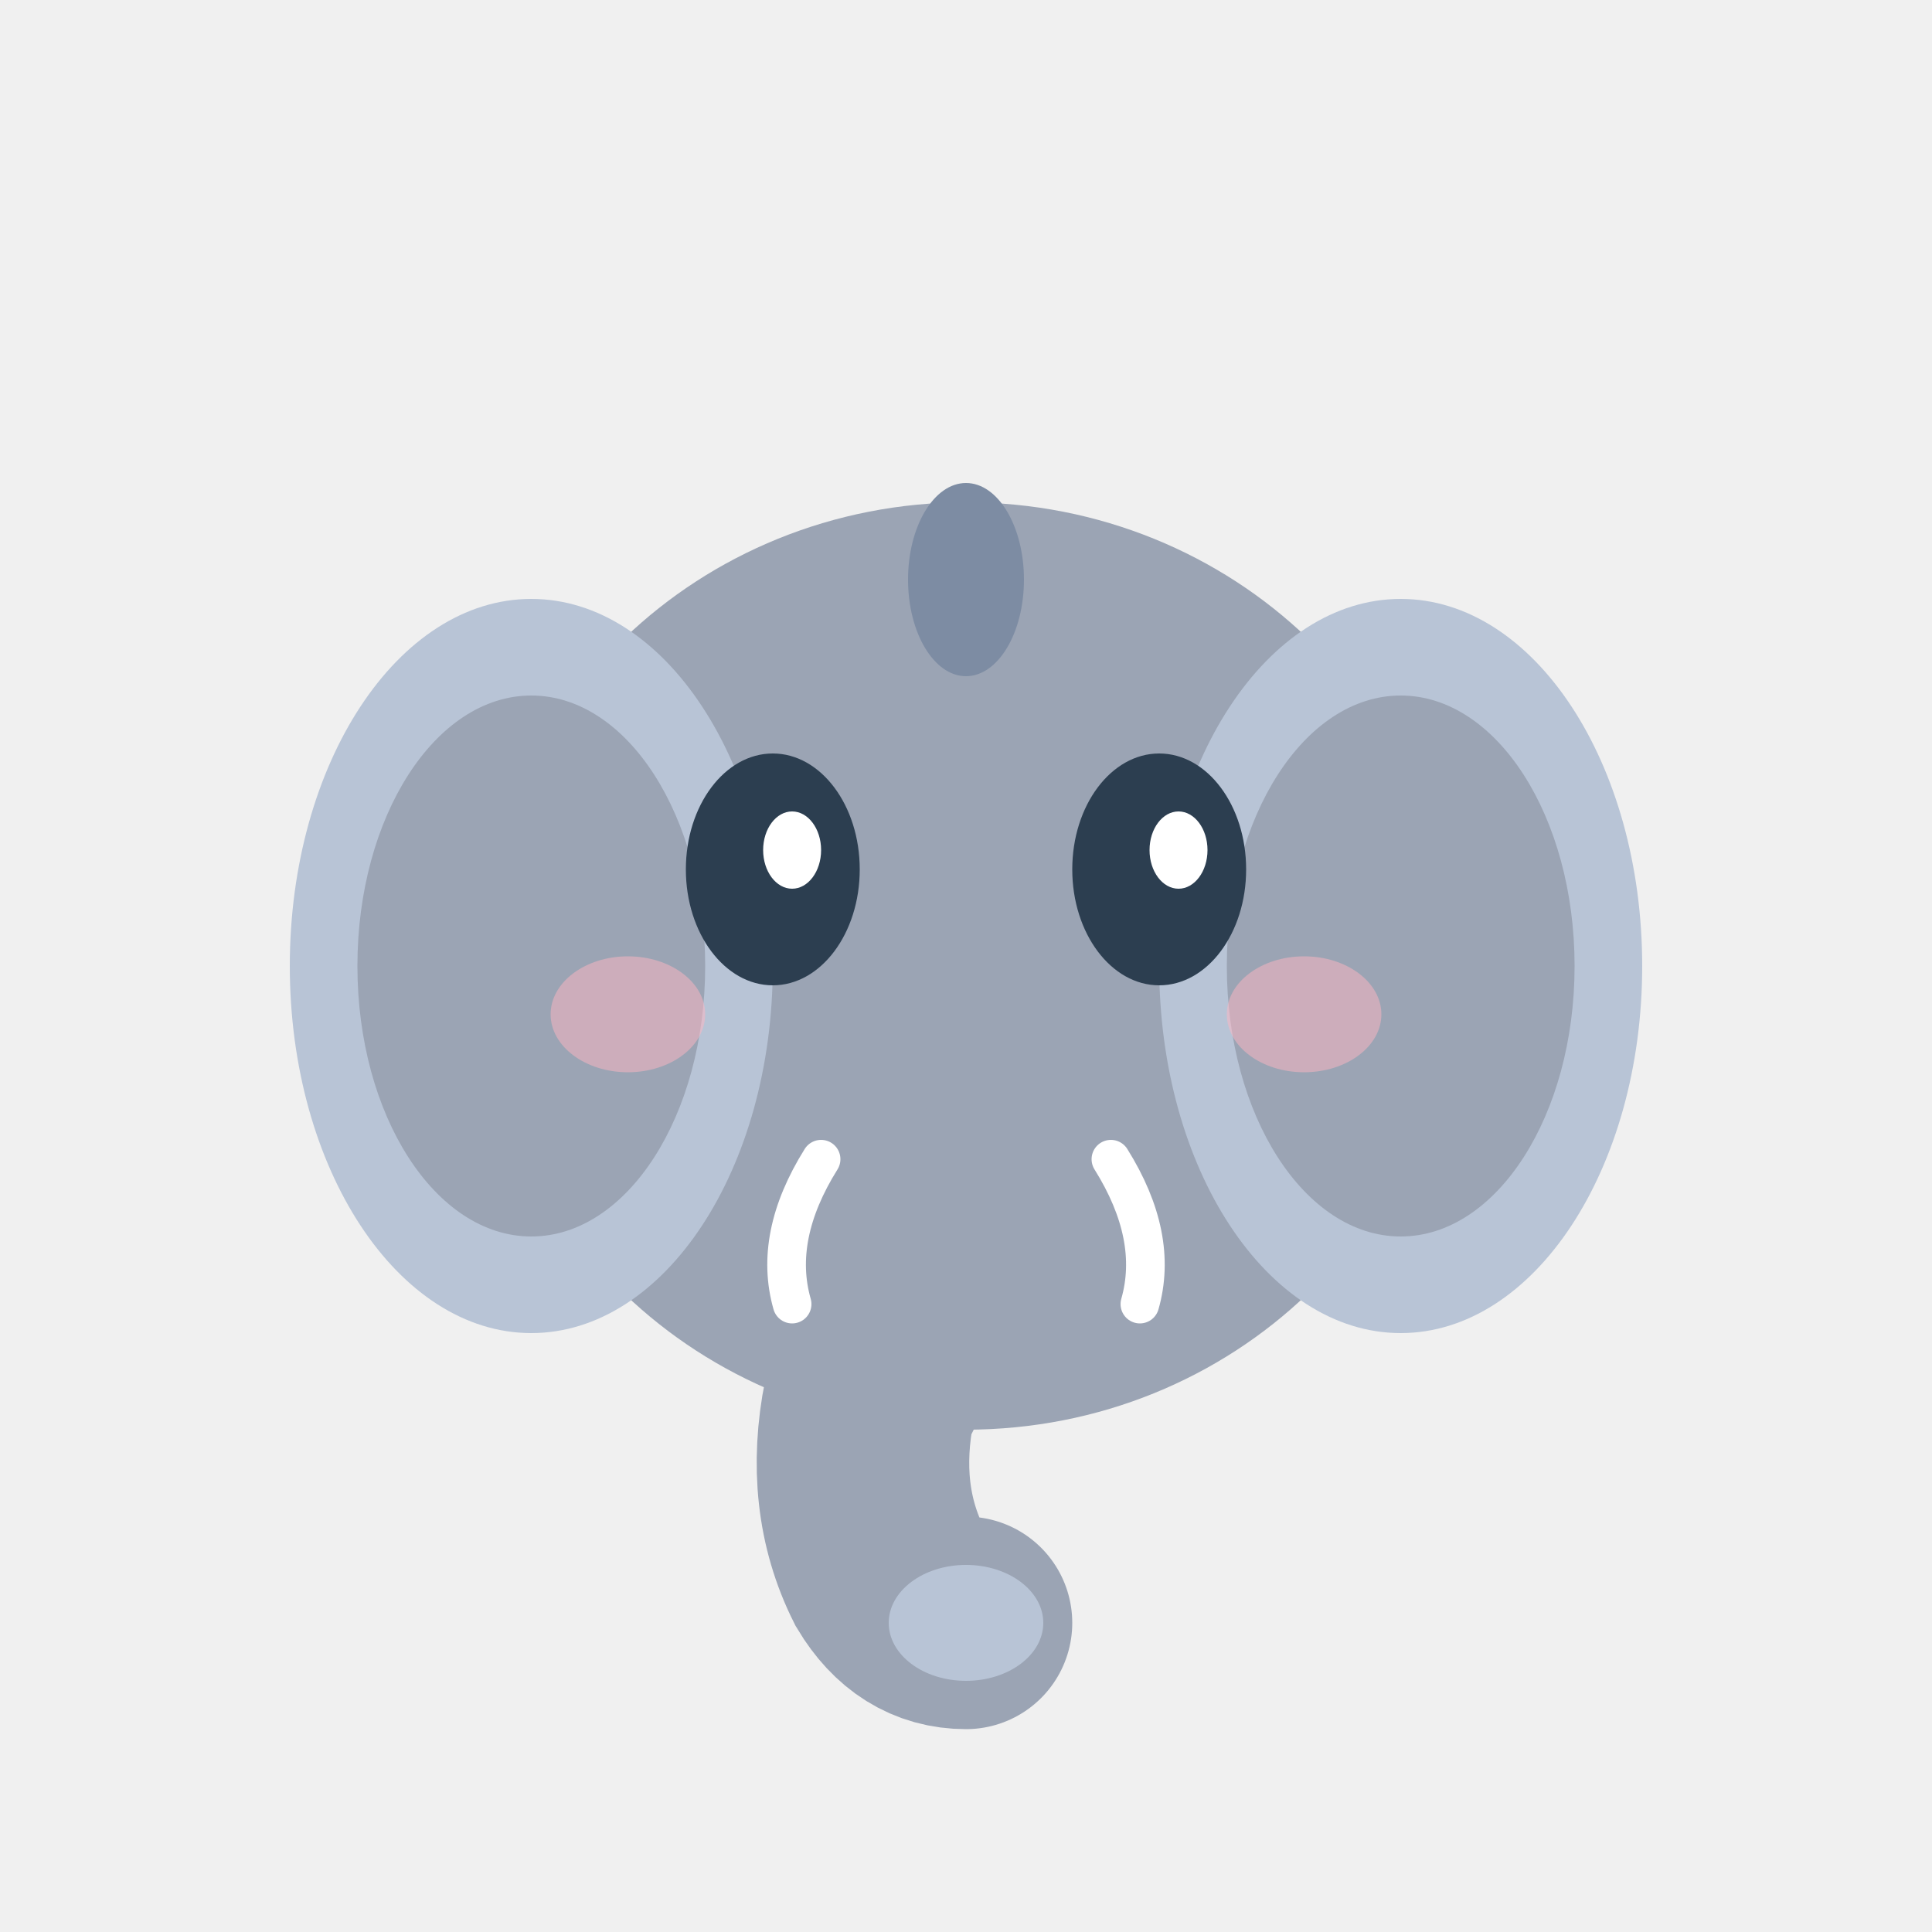
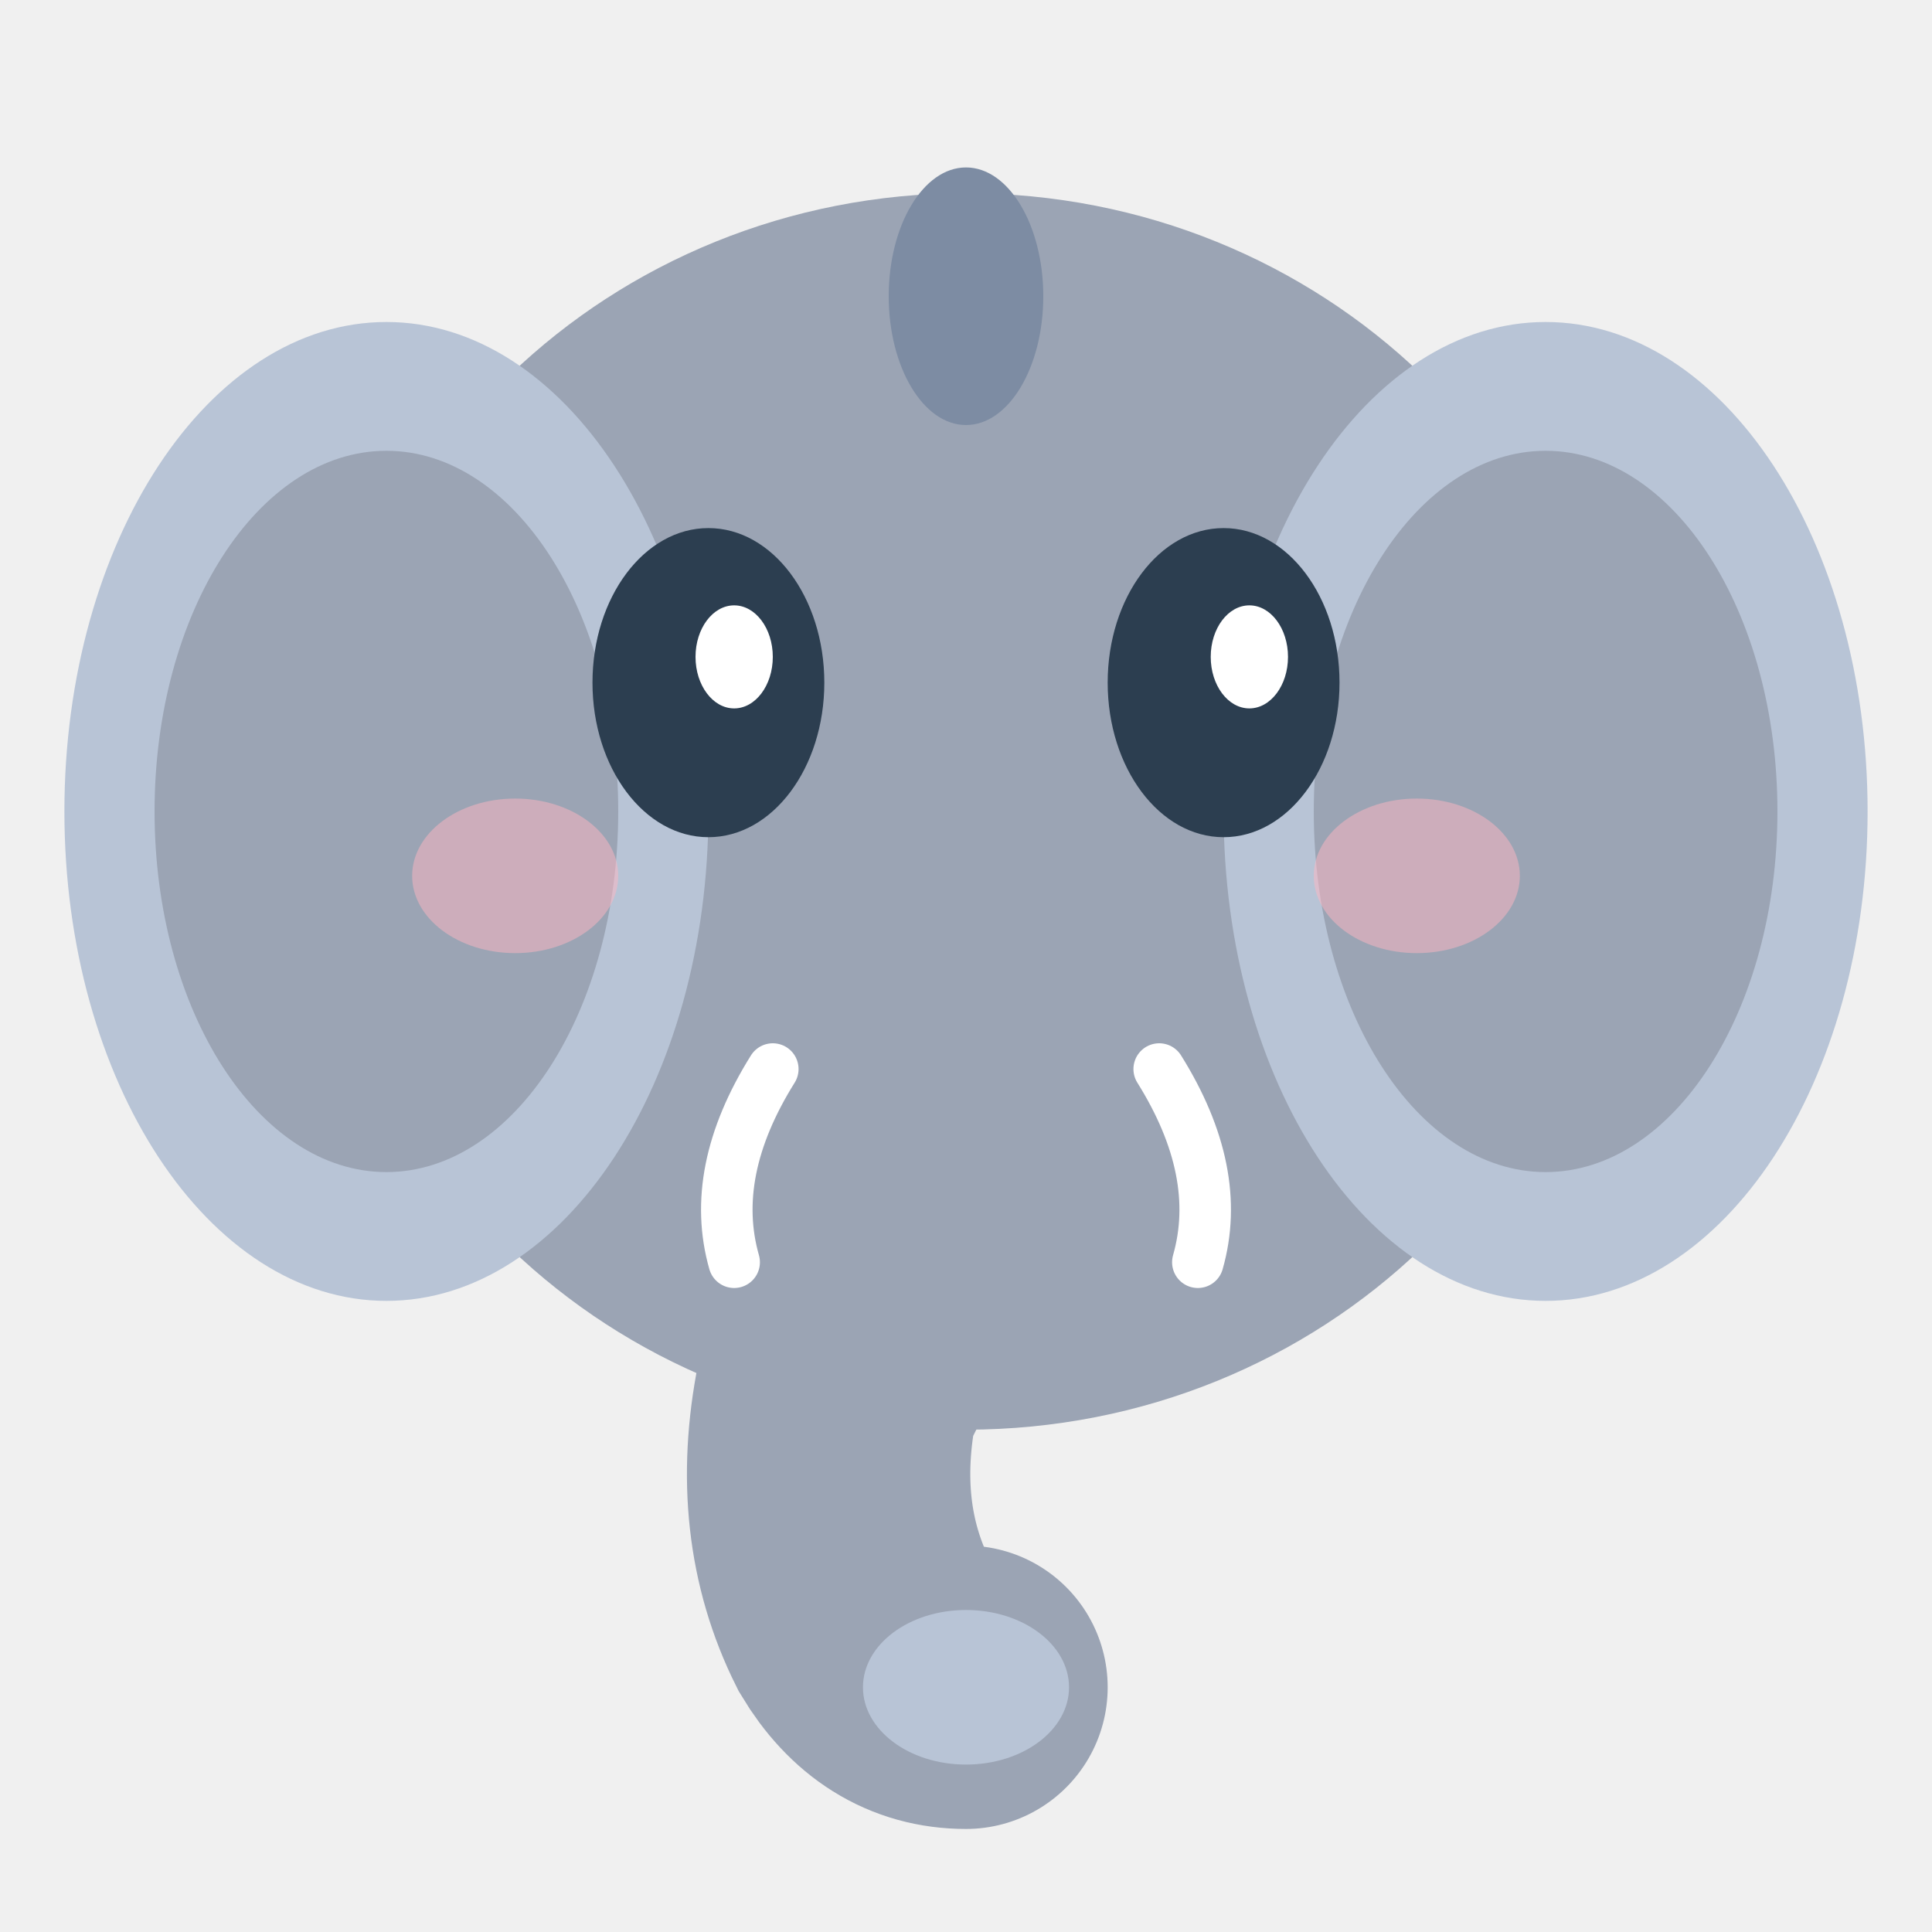
- <svg xmlns="http://www.w3.org/2000/svg" viewBox="0 0 200 200">
+ <svg xmlns="http://www.w3.org/2000/svg" viewBox="25.0 37.0 150.0 150.0">
  <ellipse cx="100" cy="100" rx="50" ry="48" fill="#9BA4B4" />
  <path d="M 100 125 Q 95 135 90 145 Q 88 155 92 163 Q 95 168 100 168" stroke="#9BA4B4" stroke-width="22" fill="none" stroke-linecap="round" />
  <ellipse cx="55" cy="100" rx="25" ry="38" fill="#B8C4D6" />
  <ellipse cx="55" cy="100" rx="18" ry="28" fill="#9BA4B4" />
  <ellipse cx="145" cy="100" rx="25" ry="38" fill="#B8C4D6" />
  <ellipse cx="145" cy="100" rx="18" ry="28" fill="#9BA4B4" />
  <ellipse cx="80" cy="90" rx="9" ry="12" fill="#2C3E50" />
  <ellipse cx="82" cy="88" rx="3" ry="4" fill="white" />
  <ellipse cx="120" cy="90" rx="9" ry="12" fill="#2C3E50" />
  <ellipse cx="122" cy="88" rx="3" ry="4" fill="white" />
  <ellipse cx="100" cy="168" rx="8" ry="6" fill="#B8C4D6" />
  <path d="M 85 120 Q 80 128 82 135" stroke="white" stroke-width="4" fill="none" stroke-linecap="round" />
  <path d="M 115 120 Q 120 128 118 135" stroke="white" stroke-width="4" fill="none" stroke-linecap="round" />
  <ellipse cx="65" cy="105" rx="8" ry="6" fill="#FFB6C1" opacity="0.5" />
  <ellipse cx="135" cy="105" rx="8" ry="6" fill="#FFB6C1" opacity="0.5" />
  <ellipse cx="100" cy="60" rx="6" ry="10" fill="#7D8CA3" />
</svg>
